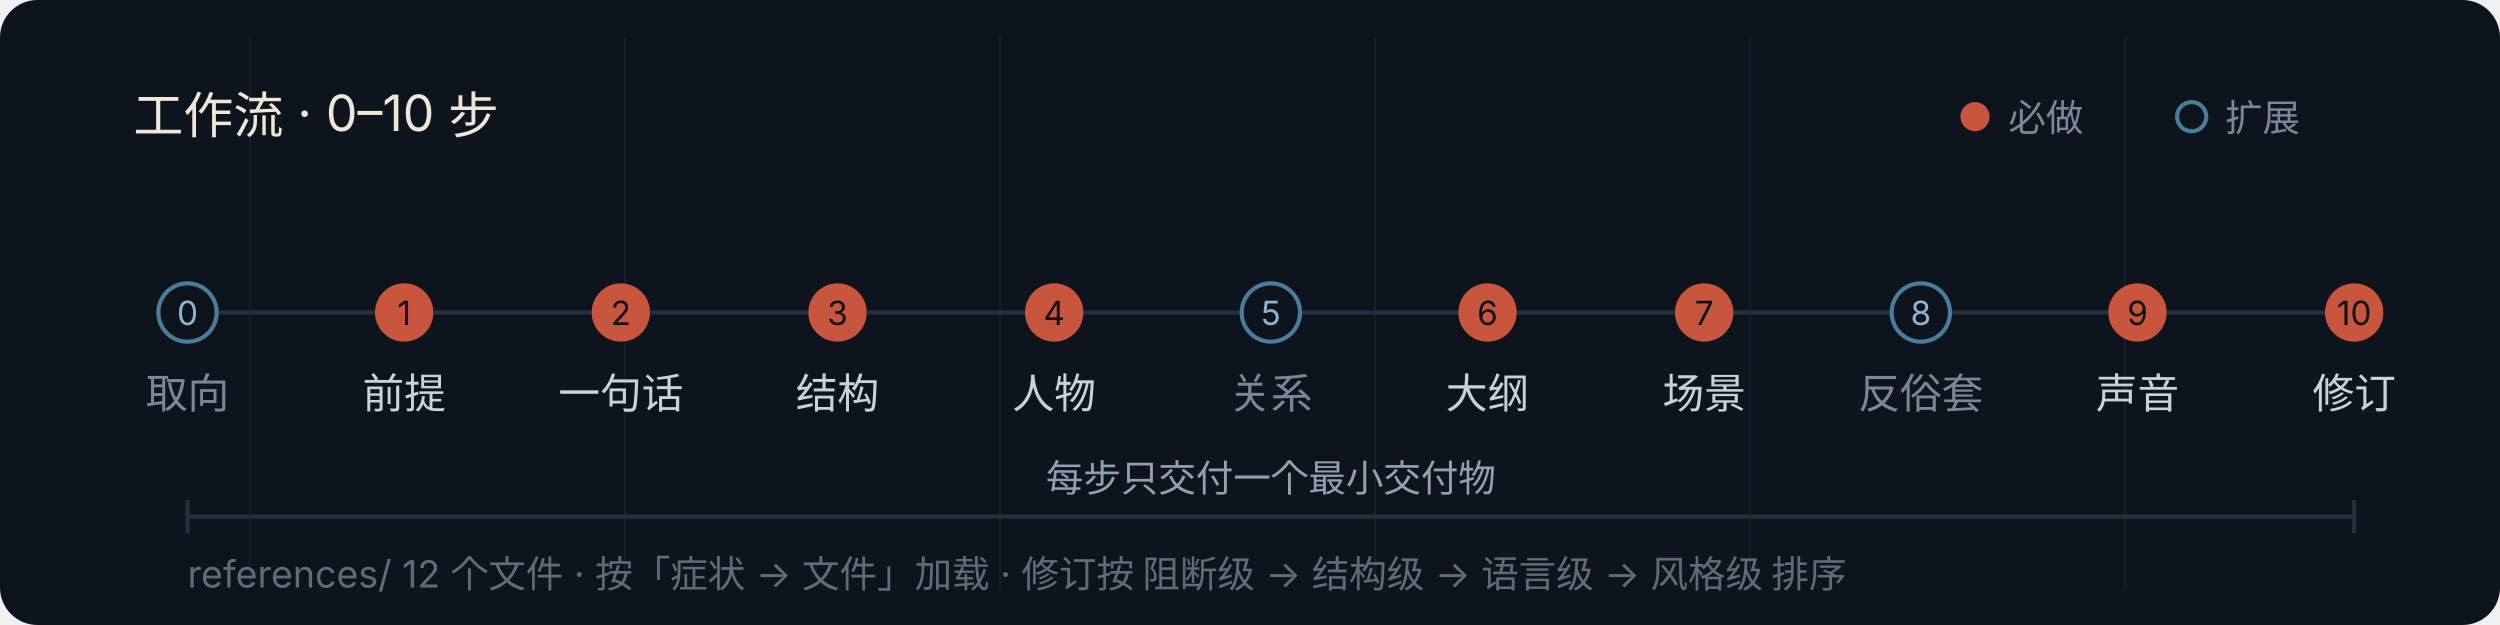
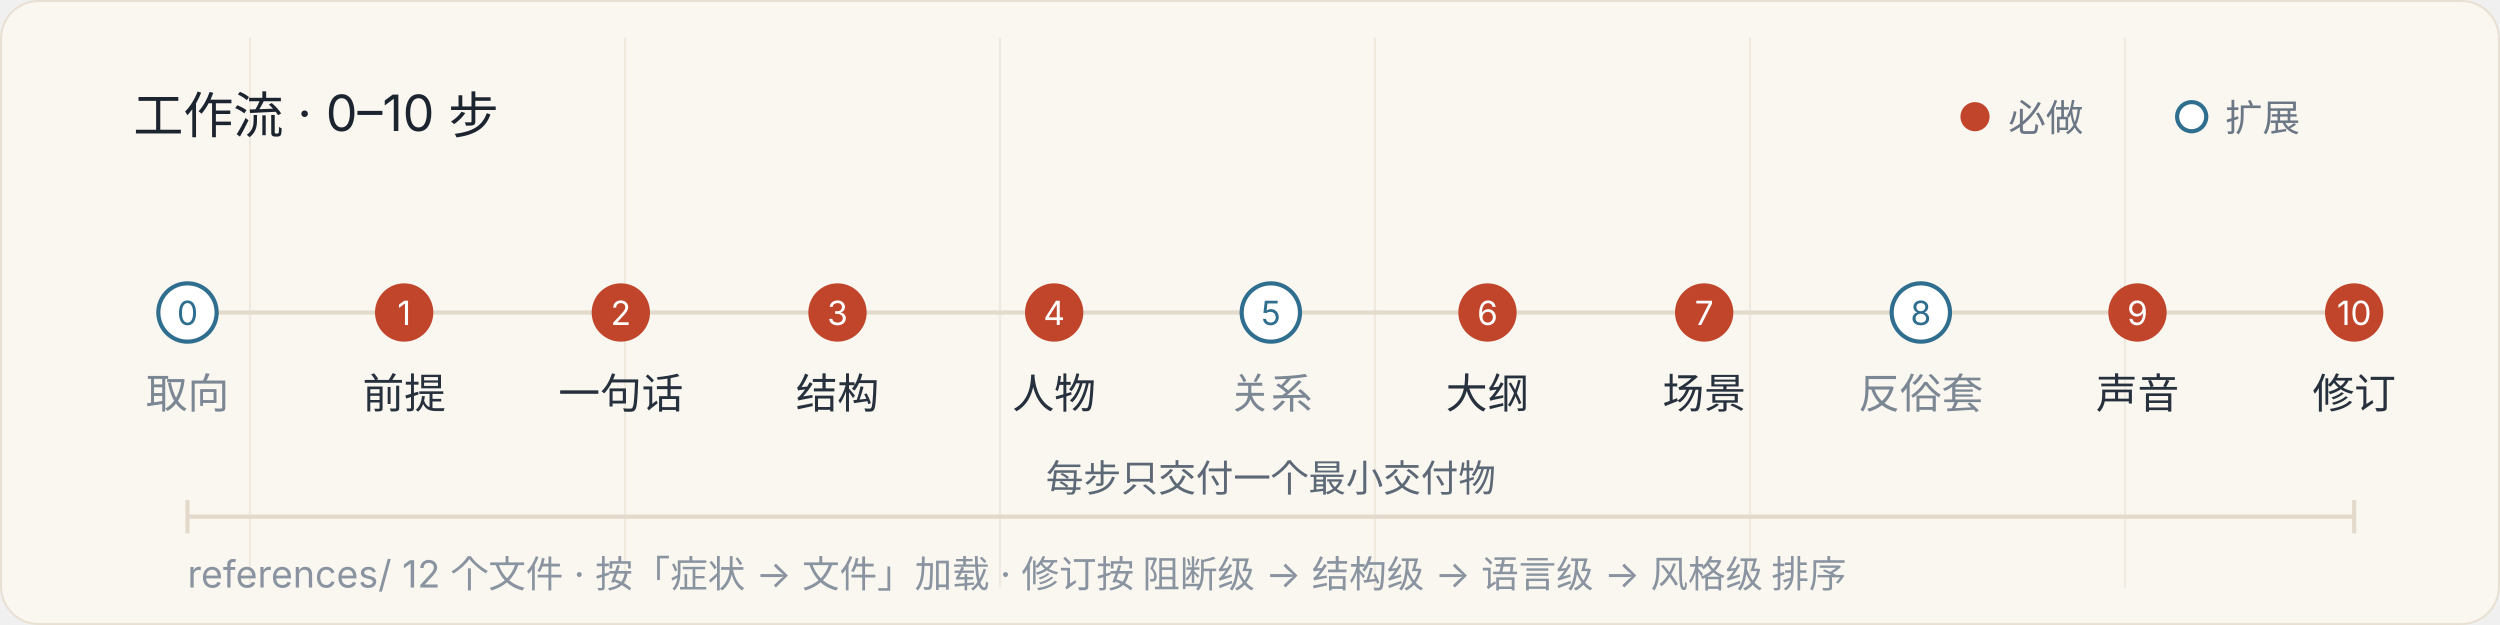
<svg xmlns="http://www.w3.org/2000/svg" viewBox="0 0 1200 300" width="100%" role="img" aria-labelledby="nc-flow-title nc-flow-desc">
-   <rect x="0" y="0" width="1200" height="300" rx="18" fill="#0E141B" />
-   <path d="M120 18V282M300 18V282M480 18V282M660 18V282M840 18V282M1020 18V282" stroke="#151F2B" stroke-width="1" />
+   <rect x="0.5" y="0.5" width="1199" height="299" rx="18" fill="#FAF7F1" stroke="#E8E0D2" />
+   <path d="M120 18V282M300 18V282M480 18V282M660 18V282M840 18V282M1020 18V282" stroke="#F0E9DD" stroke-width="1" />
  <g font-family="-apple-system, BlinkMacSystemFont, 'Segoe UI', 'Noto Sans SC', 'PingFang SC', 'Microsoft YaHei', sans-serif">
-     <text x="64" y="64" font-size="24" fill="#EDE7DA">工作流 · 0–10 步</text>
-     <circle cx="948" cy="56" r="7" fill="#C8553D" />
-     <text x="964" y="63" font-size="18" fill="#7A8798">必做</text>
-     <circle cx="1052" cy="56" r="7" fill="none" stroke="#4A7C9B" stroke-width="2" />
-     <text x="1068" y="63" font-size="18" fill="#7A8798">扩展</text>
-     <path d="M90 150H1130" stroke="#23303E" stroke-width="2" />
-     <circle cx="90" cy="150" r="14" fill="#0E141B" stroke="#4A7C9B" stroke-width="2" />
-     <text x="90" y="156" font-size="16" text-anchor="middle" fill="#8FB4CE">0</text>
-     <text x="90" y="196" font-size="20" text-anchor="middle" fill="#7A8798">取向</text>
-     <circle cx="194" cy="150" r="14" fill="#C8553D" />
-     <text x="194" y="156" font-size="16" text-anchor="middle" fill="#0E141B">1</text>
-     <text x="194" y="196" font-size="20" text-anchor="middle" fill="#C9D2DC">前提</text>
-     <circle cx="298" cy="150" r="14" fill="#C8553D" />
-     <text x="298" y="156" font-size="16" text-anchor="middle" fill="#0E141B">2</text>
-     <text x="298" y="196" font-size="20" text-anchor="middle" fill="#C9D2DC">一句话</text>
-     <circle cx="402" cy="150" r="14" fill="#C8553D" />
-     <text x="402" y="156" font-size="16" text-anchor="middle" fill="#0E141B">3</text>
-     <text x="402" y="196" font-size="20" text-anchor="middle" fill="#C9D2DC">结构</text>
-     <circle cx="506" cy="150" r="14" fill="#C8553D" />
-     <text x="506" y="156" font-size="16" text-anchor="middle" fill="#0E141B">4</text>
-     <text x="506" y="196" font-size="20" text-anchor="middle" fill="#C9D2DC">人物</text>
-     <circle cx="610" cy="150" r="14" fill="#0E141B" stroke="#4A7C9B" stroke-width="2" />
-     <text x="610" y="156" font-size="16" text-anchor="middle" fill="#8FB4CE">5</text>
-     <text x="610" y="196" font-size="20" text-anchor="middle" fill="#7A8798">关系</text>
-     <circle cx="714" cy="150" r="14" fill="#C8553D" />
-     <text x="714" y="156" font-size="16" text-anchor="middle" fill="#0E141B">6</text>
-     <text x="714" y="196" font-size="20" text-anchor="middle" fill="#C9D2DC">大纲</text>
-     <circle cx="818" cy="150" r="14" fill="#C8553D" />
-     <text x="818" y="156" font-size="16" text-anchor="middle" fill="#0E141B">7</text>
-     <text x="818" y="196" font-size="20" text-anchor="middle" fill="#C9D2DC">场景</text>
-     <circle cx="922" cy="150" r="14" fill="#0E141B" stroke="#4A7C9B" stroke-width="2" />
-     <text x="922" y="156" font-size="16" text-anchor="middle" fill="#8FB4CE">8</text>
-     <text x="922" y="196" font-size="20" text-anchor="middle" fill="#7A8798">反俗套</text>
-     <circle cx="1026" cy="150" r="14" fill="#C8553D" />
-     <text x="1026" y="156" font-size="16" text-anchor="middle" fill="#0E141B">9</text>
-     <text x="1026" y="196" font-size="20" text-anchor="middle" fill="#C9D2DC">声音</text>
-     <circle cx="1130" cy="150" r="14" fill="#C8553D" />
-     <text x="1130" y="156" font-size="16" text-anchor="middle" fill="#0E141B">10</text>
-     <text x="1130" y="196" font-size="20" text-anchor="middle" fill="#C9D2DC">修订</text>
-     <path d="M90 248H1130M90 240V256M1130 240V256" stroke="#23303E" stroke-width="2" fill="none" />
-     <text x="610" y="236" font-size="18" text-anchor="middle" fill="#8FA0B0">每步只交付一个最小交付物</text>
-     <text x="90" y="282" font-size="18" fill="#5F6B79">references/ 12 个文件 · 按「症状 → 文件」加载 · 修订按 阻断级 → 结构级 → 语言级 → 风格级 排序</text>
+     <text x="64" y="64" font-size="24" fill="#1C2430">工作流 · 0–10 步</text>
+     <circle cx="948" cy="56" r="7" fill="#C0452B" />
+     <text x="964" y="63" font-size="18" fill="#6B7785">必做</text>
+     <circle cx="1052" cy="56" r="7" fill="#FFFFFF" stroke="#2F6E8F" stroke-width="2" />
+     <text x="1068" y="63" font-size="18" fill="#6B7785">扩展</text>
+     <path d="M90 150H1130" stroke="#E3DACB" stroke-width="2" />
+     <circle cx="90" cy="150" r="14" fill="#FFFFFF" stroke="#2F6E8F" stroke-width="2" />
+     <text x="90" y="156" font-size="16" text-anchor="middle" fill="#2F6E8F">0</text>
+     <text x="90" y="196" font-size="20" text-anchor="middle" fill="#7C8794">取向</text>
+     <circle cx="194" cy="150" r="14" fill="#C0452B" />
+     <text x="194" y="156" font-size="16" text-anchor="middle" fill="#FFFFFF">1</text>
+     <text x="194" y="196" font-size="20" text-anchor="middle" fill="#26313D">前提</text>
+     <circle cx="298" cy="150" r="14" fill="#C0452B" />
+     <text x="298" y="156" font-size="16" text-anchor="middle" fill="#FFFFFF">2</text>
+     <text x="298" y="196" font-size="20" text-anchor="middle" fill="#26313D">一句话</text>
+     <circle cx="402" cy="150" r="14" fill="#C0452B" />
+     <text x="402" y="156" font-size="16" text-anchor="middle" fill="#FFFFFF">3</text>
+     <text x="402" y="196" font-size="20" text-anchor="middle" fill="#26313D">结构</text>
+     <circle cx="506" cy="150" r="14" fill="#C0452B" />
+     <text x="506" y="156" font-size="16" text-anchor="middle" fill="#FFFFFF">4</text>
+     <text x="506" y="196" font-size="20" text-anchor="middle" fill="#26313D">人物</text>
+     <circle cx="610" cy="150" r="14" fill="#FFFFFF" stroke="#2F6E8F" stroke-width="2" />
+     <text x="610" y="156" font-size="16" text-anchor="middle" fill="#2F6E8F">5</text>
+     <text x="610" y="196" font-size="20" text-anchor="middle" fill="#7C8794">关系</text>
+     <circle cx="714" cy="150" r="14" fill="#C0452B" />
+     <text x="714" y="156" font-size="16" text-anchor="middle" fill="#FFFFFF">6</text>
+     <text x="714" y="196" font-size="20" text-anchor="middle" fill="#26313D">大纲</text>
+     <circle cx="818" cy="150" r="14" fill="#C0452B" />
+     <text x="818" y="156" font-size="16" text-anchor="middle" fill="#FFFFFF">7</text>
+     <text x="818" y="196" font-size="20" text-anchor="middle" fill="#26313D">场景</text>
+     <circle cx="922" cy="150" r="14" fill="#FFFFFF" stroke="#2F6E8F" stroke-width="2" />
+     <text x="922" y="156" font-size="16" text-anchor="middle" fill="#2F6E8F">8</text>
+     <text x="922" y="196" font-size="20" text-anchor="middle" fill="#7C8794">反俗套</text>
+     <circle cx="1026" cy="150" r="14" fill="#C0452B" />
+     <text x="1026" y="156" font-size="16" text-anchor="middle" fill="#FFFFFF">9</text>
+     <text x="1026" y="196" font-size="20" text-anchor="middle" fill="#26313D">声音</text>
+     <circle cx="1130" cy="150" r="14" fill="#C0452B" />
+     <text x="1130" y="156" font-size="16" text-anchor="middle" fill="#FFFFFF">10</text>
+     <text x="1130" y="196" font-size="20" text-anchor="middle" fill="#26313D">修订</text>
+     <path d="M90 248H1130M90 240V256M1130 240V256" stroke="#E3DACB" stroke-width="2" fill="none" />
+     <text x="610" y="236" font-size="18" text-anchor="middle" fill="#5C6875">每步只交付一个最小交付物</text>
+     <text x="90" y="282" font-size="18" fill="#8A94A0">references/ 12 个文件 · 按「症状 → 文件」加载 · 修订按 阻断级 → 结构级 → 语言级 → 风格级 排序</text>
  </g>
</svg>
